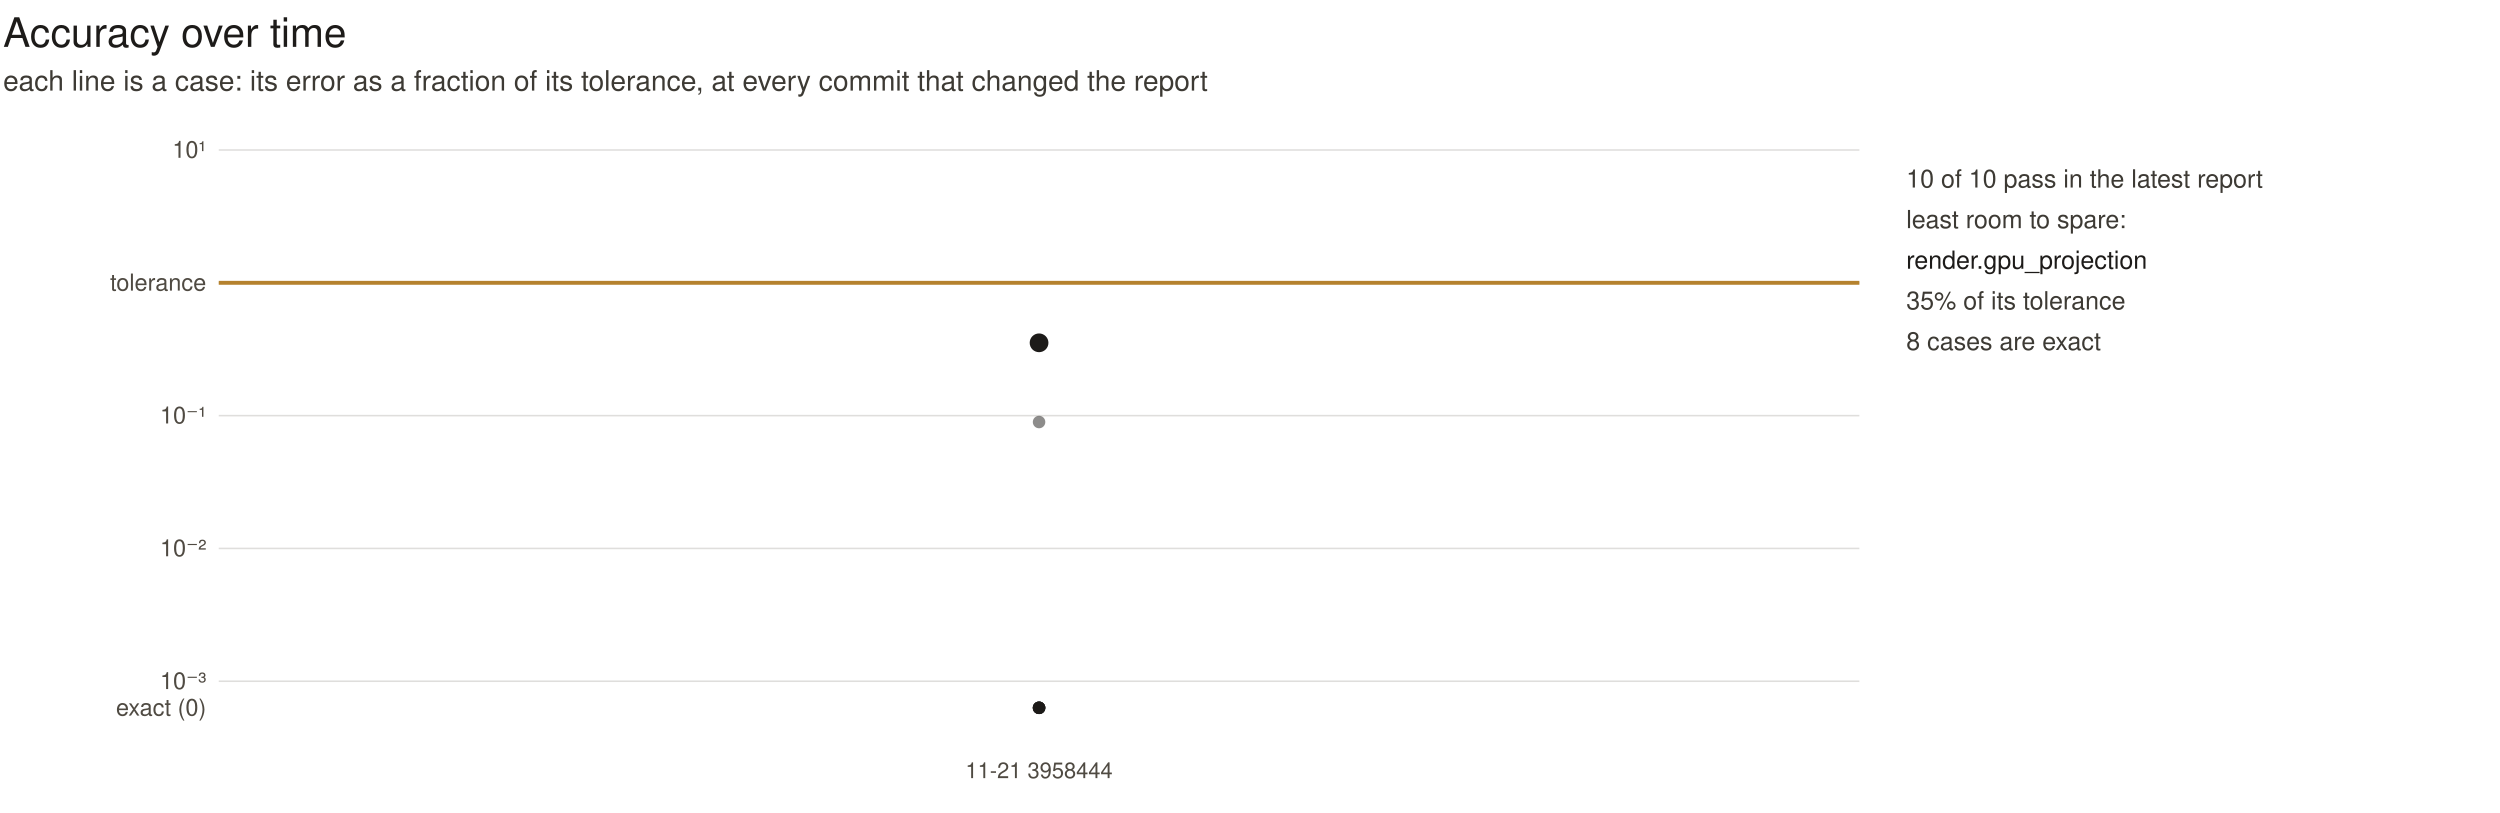
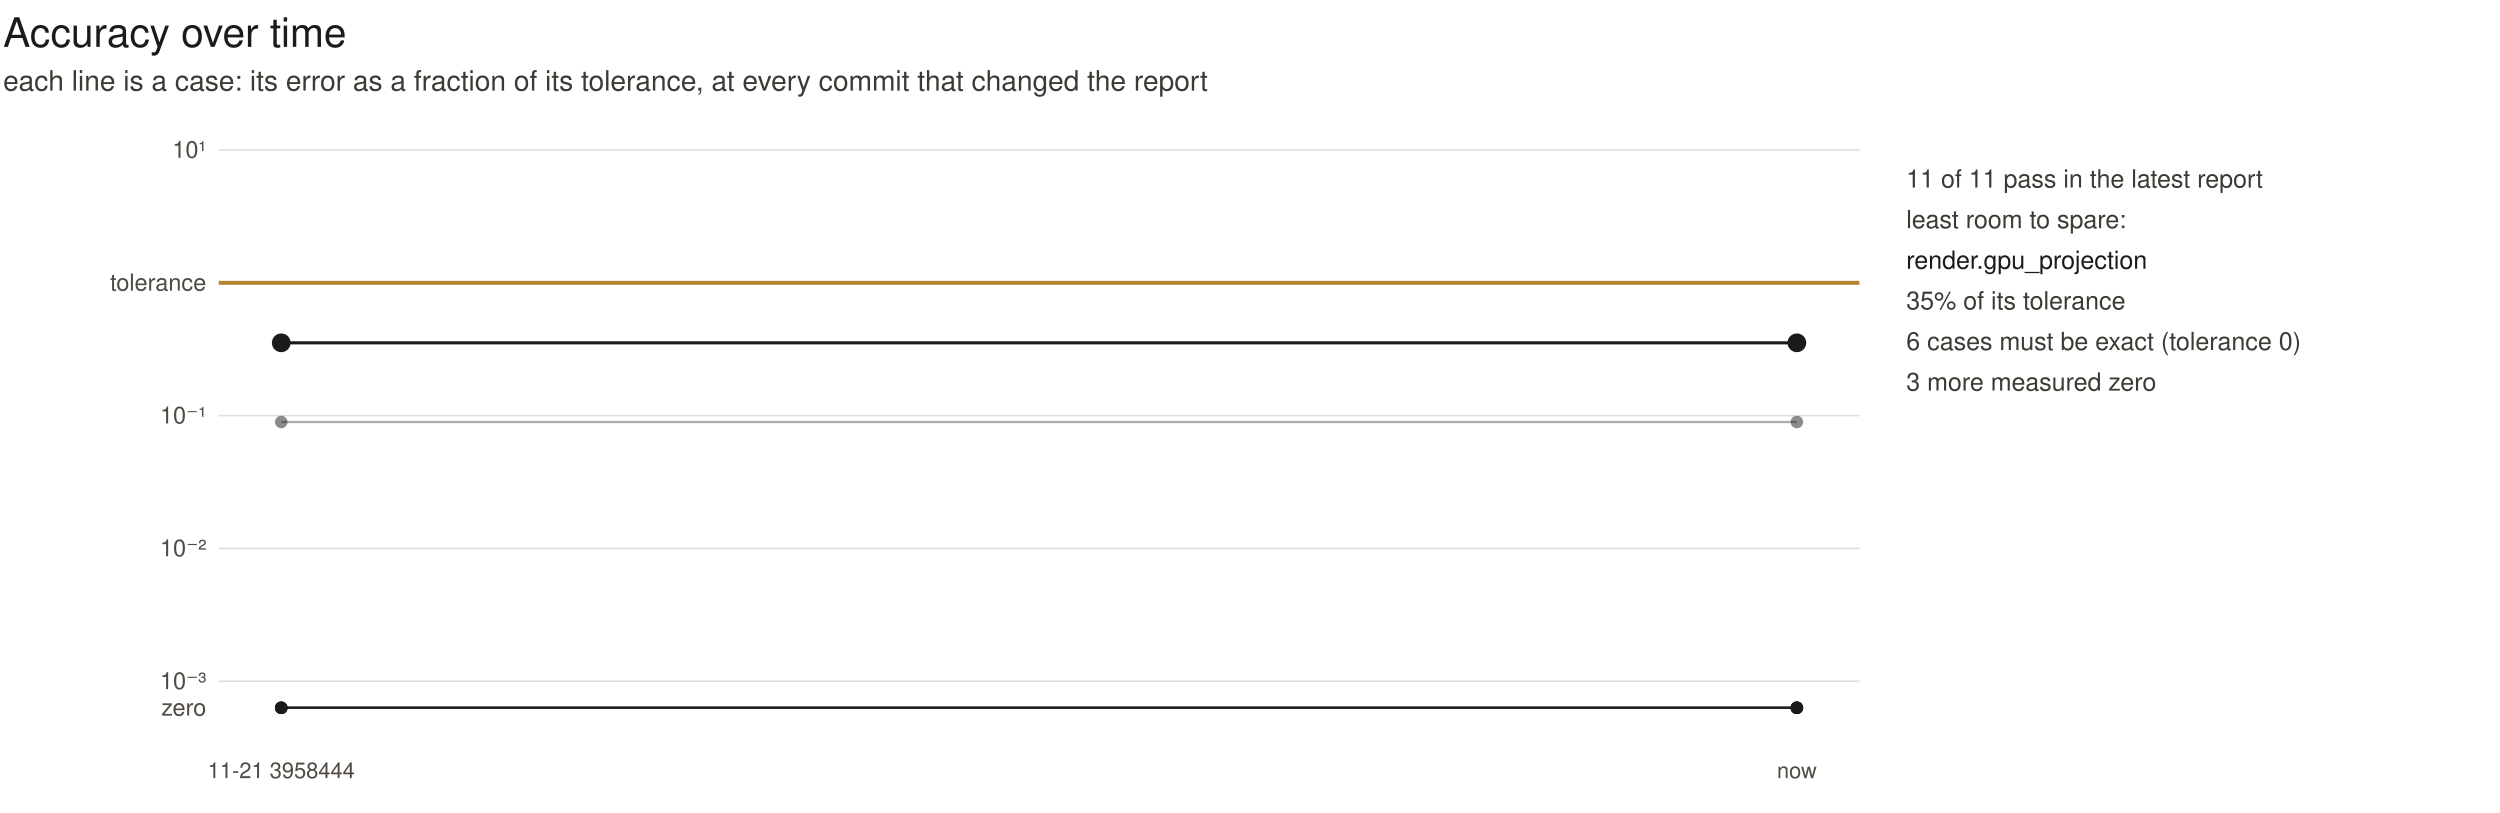
<svg xmlns="http://www.w3.org/2000/svg" viewBox="0 0 1600 520" width="1600" height="520" role="img" aria-label="Each validation case's error as a fraction of its tolerance over time">
  <style>.t{fill:#1d1b19;font-family:'Helvetica Neue',Helvetica,Arial,'Liberation Sans',Arimo,'Nimbus Sans','DejaVu Sans',sans-serif}.m{fill:#3d3a34}.w{fill:#4f4a42}.axis{stroke:#4f4a42;stroke-opacity:0.45;stroke-width:1.5;fill:none}.grid{stroke:#4f4a42;stroke-opacity:0.18;stroke-width:1}.dot{fill:#1d1b19}.ring{fill:none;stroke:#1d1b19;stroke-width:2}.line{stroke:#1d1b19;stroke-width:2;fill:none;stroke-linejoin:round}.thin{stroke:#1d1b19;stroke-opacity:0.35;stroke-width:1.5;fill:none}.tol{stroke:#b5822e;stroke-width:2.5;fill:none}.tolfill{fill:#b5822e}.dash{stroke:#b5822e;stroke-width:2;stroke-dasharray:6 5;fill:none}</style>
  <text class="t" x="2.0" y="30.0" font-size="26" font-weight="500" text-anchor="start">Accuracy over time</text>
  <text class="t m" x="2.0" y="58.0" font-size="18" font-weight="400" text-anchor="start">each line is a case: its error as a fraction of its tolerance, at every commit that changed the report</text>
  <line class="grid" x1="140" y1="436.0" x2="1190" y2="436.0" />
  <text class="t w" x="132.0" y="441.0" font-size="15" font-weight="400" text-anchor="end">10⁻³</text>
  <line class="grid" x1="140" y1="351.0" x2="1190" y2="351.0" />
  <text class="t w" x="132.0" y="356.0" font-size="15" font-weight="400" text-anchor="end">10⁻²</text>
  <line class="grid" x1="140" y1="266.0" x2="1190" y2="266.0" />
  <text class="t w" x="132.0" y="271.0" font-size="15" font-weight="400" text-anchor="end">10⁻¹</text>
  <line class="grid" x1="140" y1="181.0" x2="1190" y2="181.0" />
  <text class="t w" x="132.0" y="186.0" font-size="15" font-weight="400" text-anchor="end">tolerance</text>
  <line class="grid" x1="140" y1="96.0" x2="1190" y2="96.0" />
  <text class="t w" x="132.0" y="101.0" font-size="15" font-weight="400" text-anchor="end">10¹</text>
-   <text class="t w" x="132.0" y="458.0" font-size="15" font-weight="400" text-anchor="end">exact (0)</text>
+   <text class="t w" x="132.0" y="458.0" font-size="15" font-weight="400" text-anchor="end">zero</text>
  <line class="tol" x1="140" y1="181.0" x2="1190" y2="181.0" />
-   <circle class="dot" cx="665.0" cy="453.0" r="4" fill-opacity="0.5" />
-   <circle class="dot" cx="665.0" cy="453.0" r="4" fill-opacity="0.5" />
-   <circle class="dot" cx="665.0" cy="453.0" r="4" fill-opacity="0.5" />
-   <circle class="dot" cx="665.0" cy="453.0" r="4" fill-opacity="0.5" />
-   <circle class="dot" cx="665.0" cy="270.1" r="4" fill-opacity="0.5" />
-   <circle class="dot" cx="665.0" cy="219.4" r="6" fill-opacity="1" />
-   <circle class="dot" cx="665.0" cy="453.0" r="4" fill-opacity="0.5" />
-   <circle class="dot" cx="665.0" cy="453.0" r="4" fill-opacity="0.5" />
-   <circle class="dot" cx="665.0" cy="453.0" r="4" fill-opacity="0.5" />
-   <circle class="dot" cx="665.0" cy="453.0" r="4" fill-opacity="0.5" />
-   <text class="t w" x="665.0" y="498.0" font-size="14" font-weight="400" text-anchor="middle">11-21 3958444</text>
-   <text class="t m" x="1220.0" y="120.0" font-size="16" font-weight="400" text-anchor="start">10 of 10 pass in the latest report</text>
+   <polyline class="thin" points="180.0,453.0 1150.0,453.0" />
+   <circle class="dot" cx="180.0" cy="453.0" r="4" fill-opacity="0.5" />
+   <circle class="dot" cx="1150.0" cy="453.0" r="4" fill-opacity="0.5" />
+   <polyline class="thin" points="180.0,453.0 1150.0,453.0" />
+   <circle class="dot" cx="180.0" cy="453.0" r="4" fill-opacity="0.5" />
+   <circle class="dot" cx="1150.0" cy="453.0" r="4" fill-opacity="0.5" />
+   <polyline class="thin" points="180.0,453.0 1150.0,453.0" />
+   <circle class="dot" cx="180.0" cy="453.0" r="4" fill-opacity="0.5" />
+   <circle class="dot" cx="1150.0" cy="453.0" r="4" fill-opacity="0.5" />
+   <polyline class="thin" points="180.0,453.0 1150.0,453.0" />
+   <circle class="dot" cx="180.0" cy="453.0" r="4" fill-opacity="0.5" />
+   <circle class="dot" cx="1150.0" cy="453.0" r="4" fill-opacity="0.5" />
+   <circle class="dot" cx="1150.0" cy="453.0" r="4" fill-opacity="0.5" />
+   <polyline class="thin" points="180.0,270.1 1150.0,270.1" />
+   <circle class="dot" cx="180.0" cy="270.1" r="4" fill-opacity="0.5" />
+   <circle class="dot" cx="1150.0" cy="270.1" r="4" fill-opacity="0.5" />
+   <polyline class="line" points="180.0,219.4 1150.0,219.4" />
+   <circle class="dot" cx="180.0" cy="219.4" r="6" fill-opacity="1" />
+   <circle class="dot" cx="1150.0" cy="219.4" r="6" fill-opacity="1" />
+   <polyline class="thin" points="180.0,453.0 1150.0,453.0" />
+   <circle class="dot" cx="180.0" cy="453.0" r="4" fill-opacity="0.5" />
+   <circle class="dot" cx="1150.0" cy="453.0" r="4" fill-opacity="0.5" />
+   <polyline class="thin" points="180.0,453.0 1150.0,453.0" />
+   <circle class="dot" cx="180.0" cy="453.0" r="4" fill-opacity="0.5" />
+   <circle class="dot" cx="1150.0" cy="453.0" r="4" fill-opacity="0.5" />
+   <polyline class="thin" points="180.0,453.0 1150.0,453.0" />
+   <circle class="dot" cx="180.0" cy="453.0" r="4" fill-opacity="0.5" />
+   <circle class="dot" cx="1150.0" cy="453.0" r="4" fill-opacity="0.5" />
+   <polyline class="thin" points="180.0,453.0 1150.0,453.0" />
+   <circle class="dot" cx="180.0" cy="453.0" r="4" fill-opacity="0.5" />
+   <circle class="dot" cx="1150.0" cy="453.0" r="4" fill-opacity="0.5" />
+   <text class="t w" x="180.0" y="498.0" font-size="14" font-weight="400" text-anchor="middle">11-21 3958444</text>
+   <text class="t w" x="1150.0" y="498.0" font-size="14" font-weight="400" text-anchor="middle">now</text>
+   <text class="t m" x="1220.0" y="120.0" font-size="16" font-weight="400" text-anchor="start">11 of 11 pass in the latest report</text>
  <text class="t m" x="1220.0" y="146.0" font-size="16" font-weight="400" text-anchor="start">least room to spare:</text>
  <text class="t" x="1220.0" y="172.0" font-size="16" font-weight="500" text-anchor="start">render.gpu_projection</text>
  <text class="t m" x="1220.0" y="198.0" font-size="16" font-weight="400" text-anchor="start">35% of its tolerance</text>
-   <text class="t m" x="1220.0" y="224.0" font-size="16" font-weight="400" text-anchor="start">8 cases are exact</text>
+   <text class="t m" x="1220.0" y="224.0" font-size="16" font-weight="400" text-anchor="start">6 cases must be exact (tolerance 0)</text>
+   <text class="t m" x="1220.0" y="250.0" font-size="16" font-weight="400" text-anchor="start">3 more measured zero</text>
</svg>
